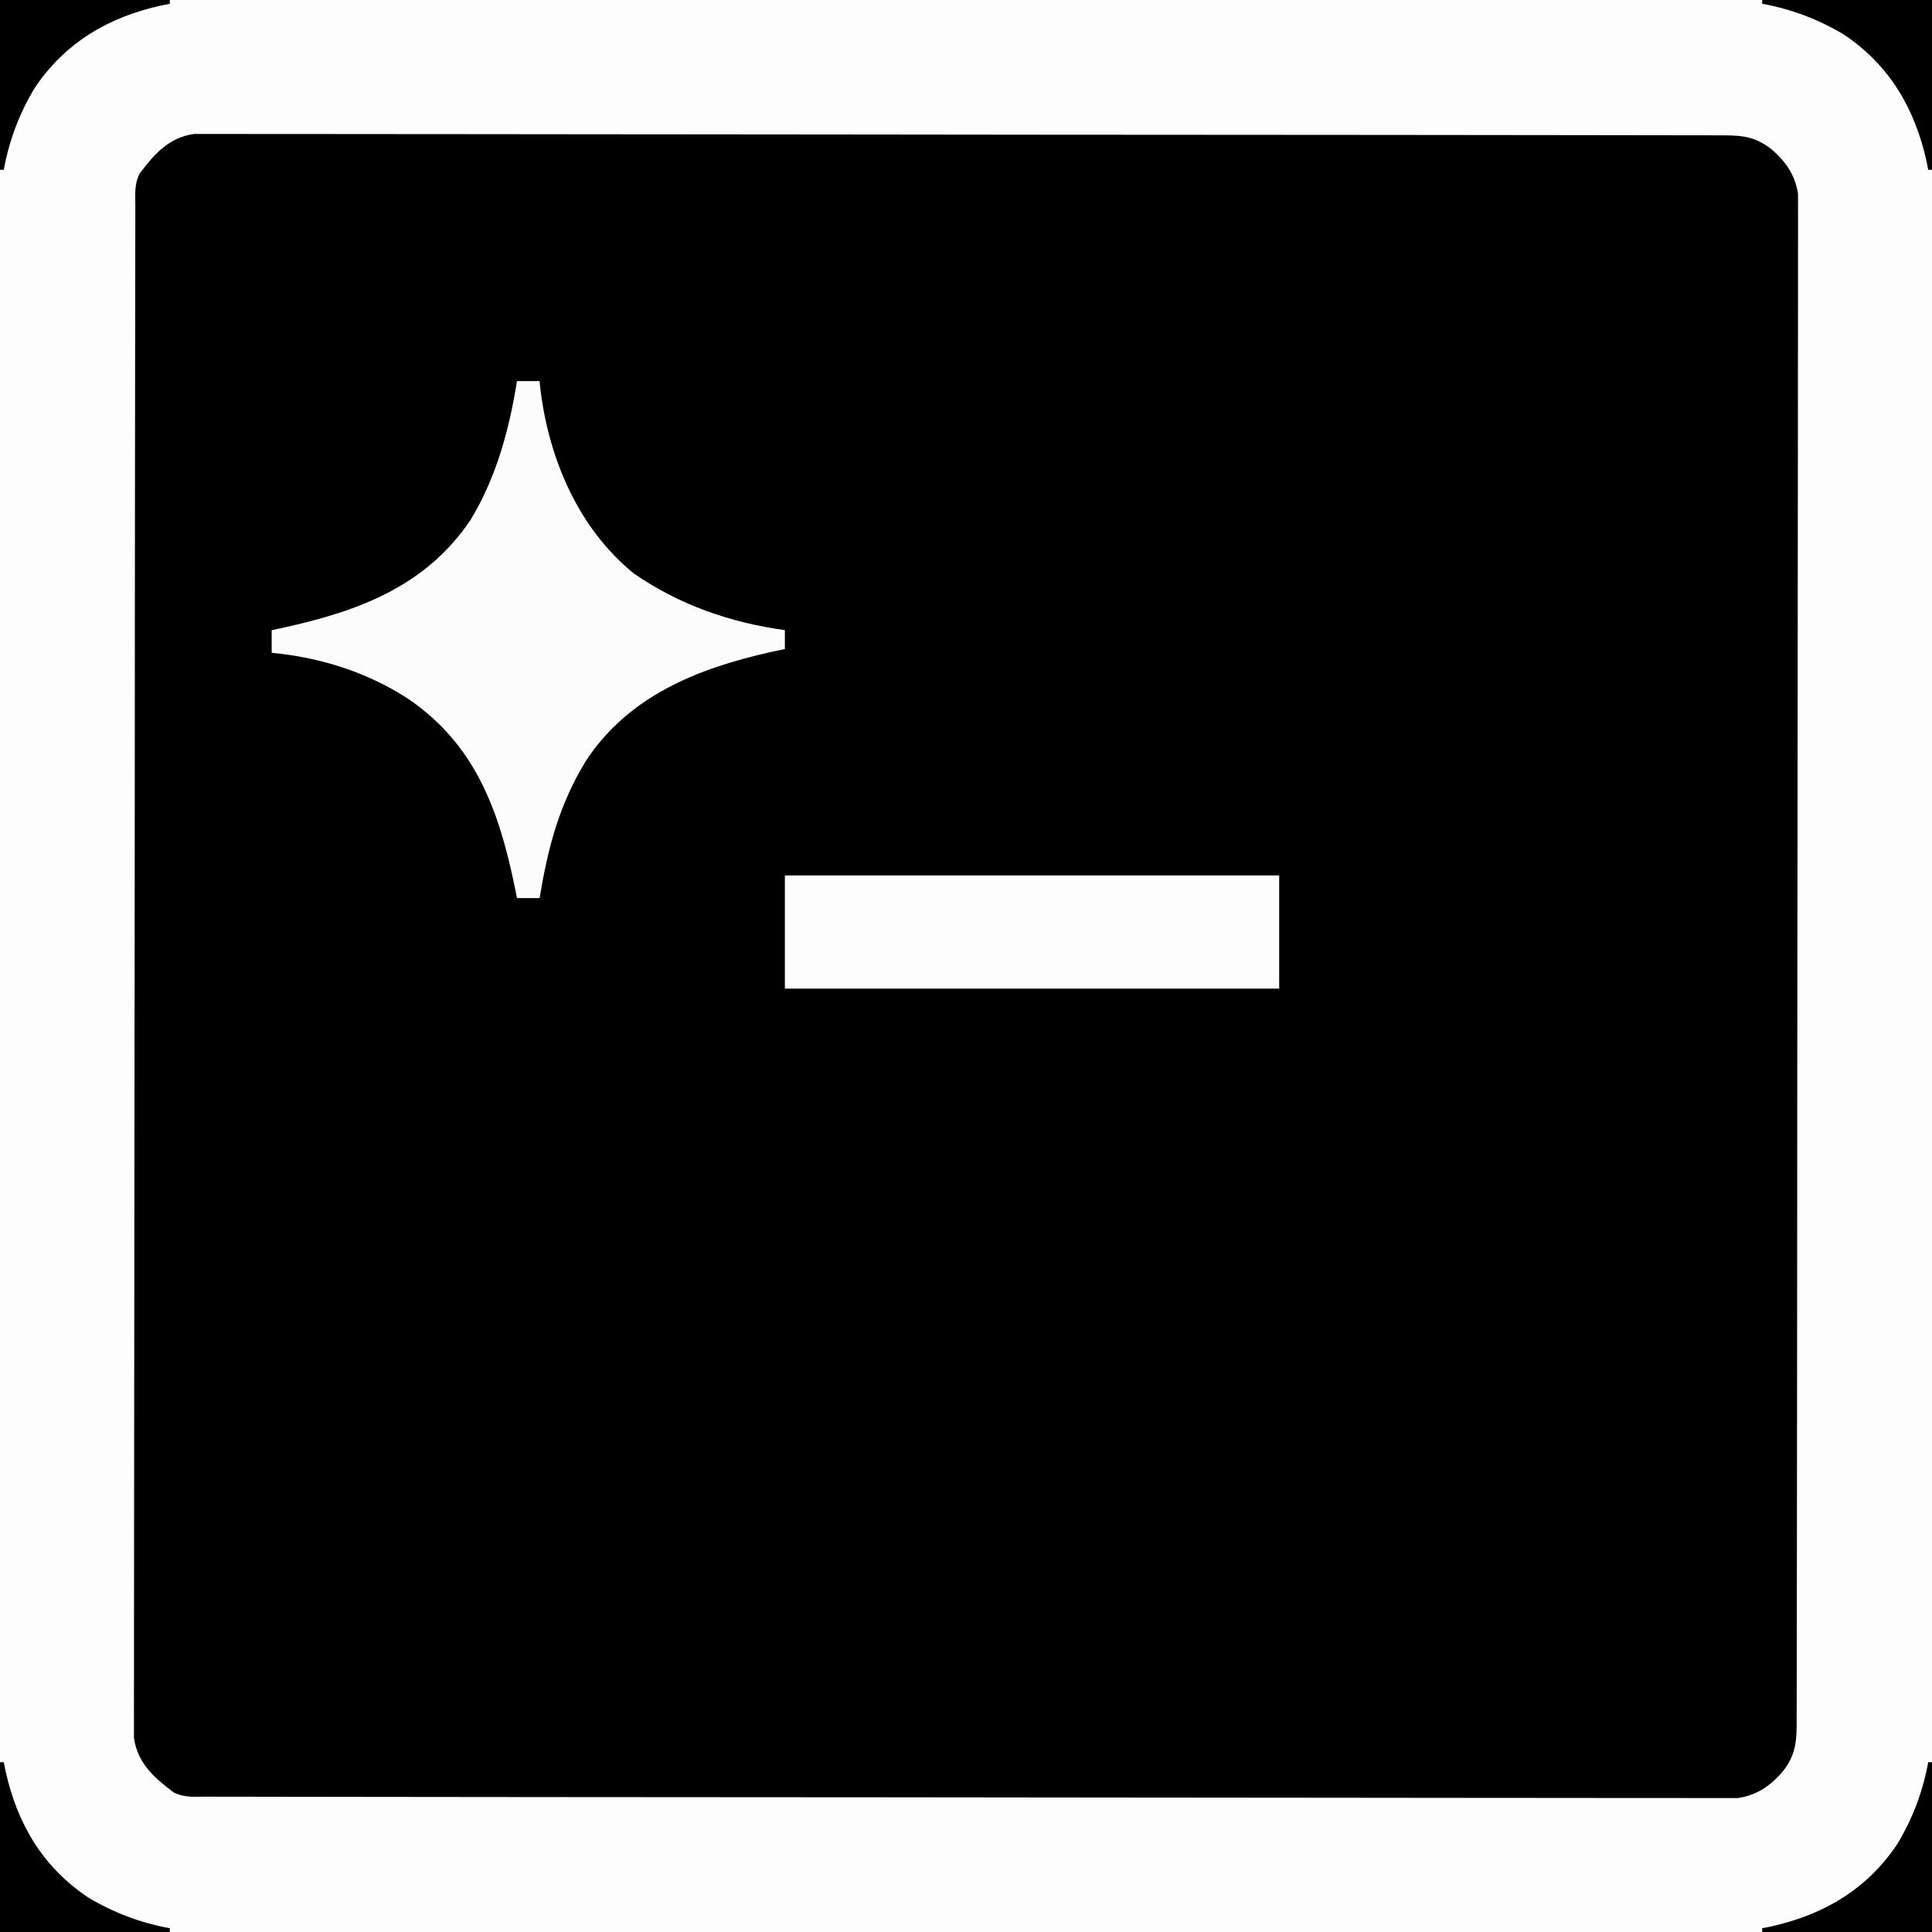
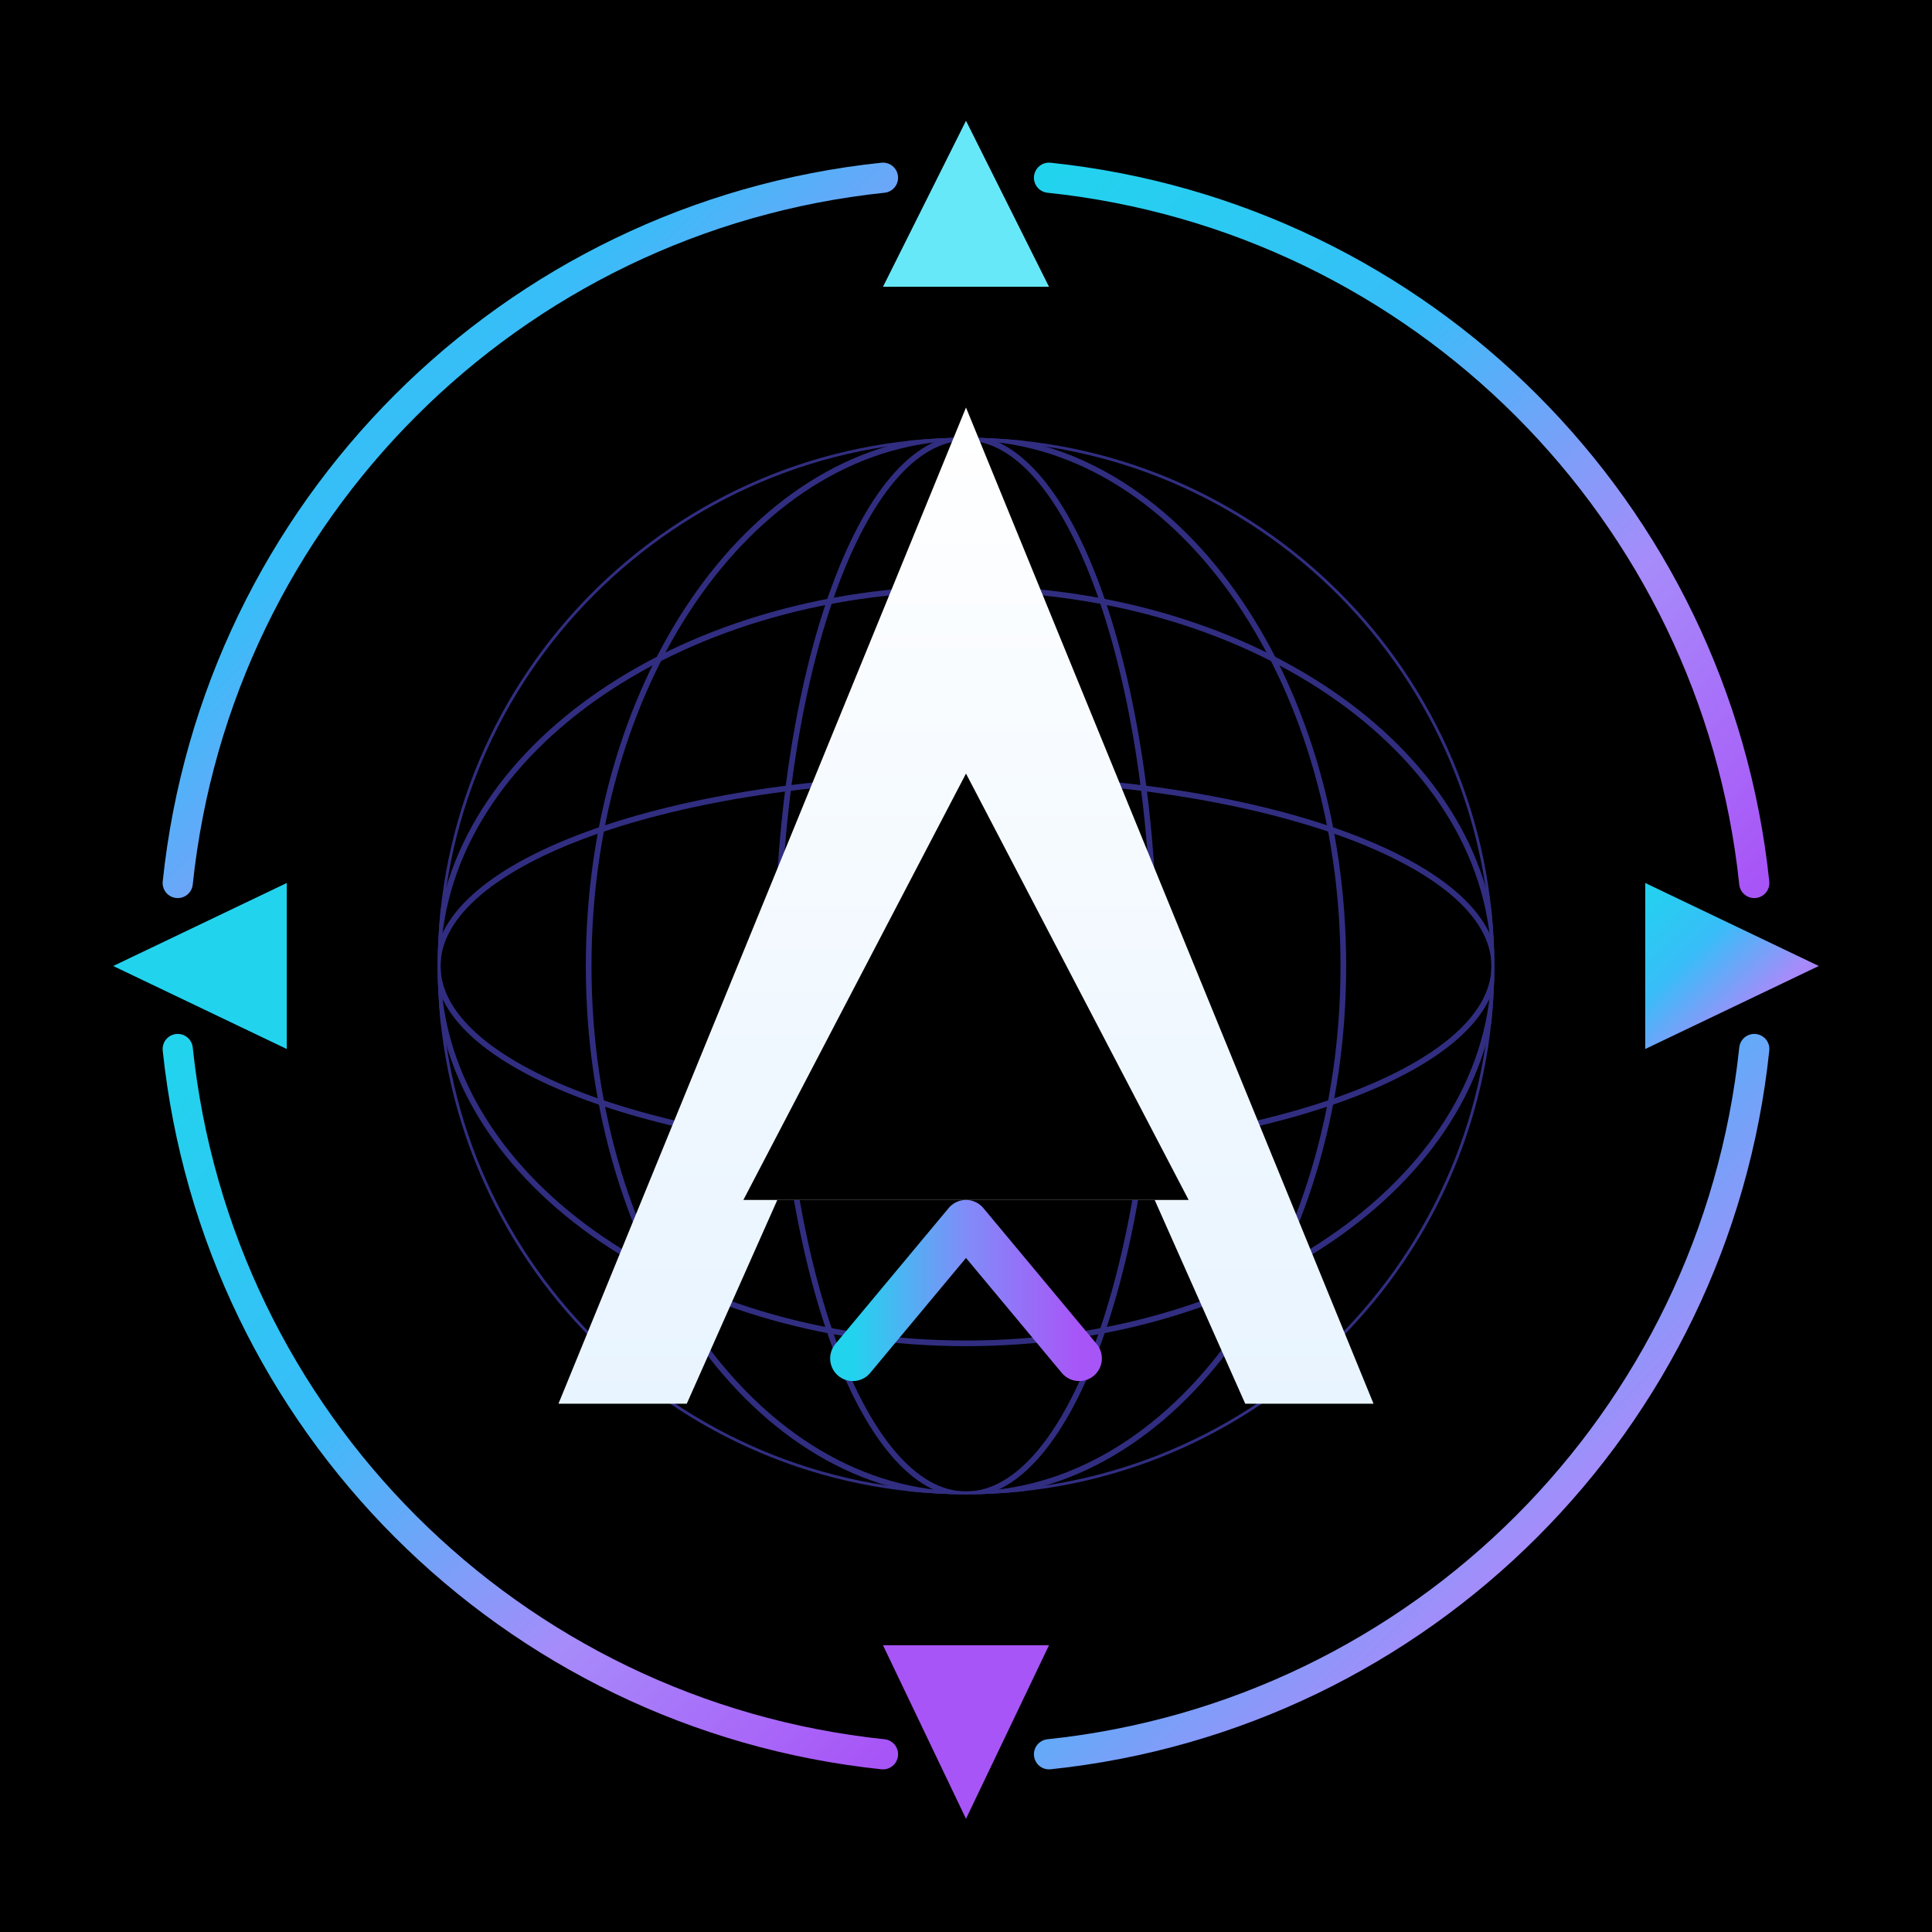
- <svg xmlns="http://www.w3.org/2000/svg" version="1.1" width="512" height="512">
-   <path d="M0 0 C168.96 0 337.92 0 512 0 C512 168.96 512 337.92 512 512 C343.04 512 174.08 512 0 512 C0 343.04 0 174.08 0 0 Z " fill="#000000" transform="translate(0,0)" />
-   <path d="M0 0 C168.96 0 337.92 0 512 0 C512 168.96 512 337.92 512 512 C343.04 512 174.08 512 0 512 C0 343.04 0 174.08 0 0 Z M37 46 C35.542 48.916 35.87 51.468 35.866 54.726 C35.863 55.429 35.861 56.132 35.859 56.856 C35.852 59.235 35.852 61.614 35.853 63.993 C35.85 65.706 35.846 67.42 35.842 69.133 C35.832 73.86 35.828 78.587 35.825 83.314 C35.821 88.405 35.812 93.496 35.803 98.586 C35.783 110.89 35.773 123.193 35.764 135.496 C35.76 141.286 35.755 147.075 35.749 152.864 C35.732 172.1 35.718 191.336 35.711 210.572 C35.709 215.567 35.707 220.561 35.705 225.556 C35.704 226.797 35.704 228.038 35.703 229.317 C35.695 249.437 35.67 269.557 35.637 289.676 C35.604 310.317 35.586 330.958 35.583 351.599 C35.581 363.195 35.572 374.79 35.547 386.385 C35.525 396.258 35.517 406.131 35.526 416.005 C35.531 421.044 35.529 426.084 35.51 431.124 C35.492 435.735 35.493 440.346 35.509 444.958 C35.511 446.628 35.507 448.299 35.495 449.969 C35.48 452.237 35.489 454.503 35.505 456.77 C35.504 458.031 35.503 459.291 35.502 460.59 C36.491 467.36 40.84 471.074 46 475 C48.916 476.458 51.468 476.13 54.726 476.134 C55.78 476.138 55.78 476.138 56.856 476.141 C59.235 476.148 61.614 476.148 63.993 476.147 C65.706 476.15 67.42 476.154 69.133 476.158 C73.86 476.168 78.587 476.172 83.314 476.175 C88.405 476.179 93.496 476.188 98.586 476.197 C110.89 476.217 123.193 476.227 135.496 476.236 C141.286 476.24 147.075 476.245 152.864 476.251 C172.1 476.268 191.336 476.282 210.572 476.289 C215.567 476.291 220.561 476.293 225.556 476.295 C227.418 476.296 227.418 476.296 229.317 476.297 C249.437 476.305 269.557 476.33 289.676 476.363 C310.317 476.396 330.958 476.414 351.599 476.417 C363.195 476.419 374.79 476.428 386.385 476.453 C396.258 476.475 406.131 476.483 416.005 476.474 C421.044 476.469 426.084 476.471 431.124 476.49 C435.735 476.508 440.346 476.507 444.958 476.491 C446.628 476.489 448.299 476.493 449.969 476.505 C452.237 476.52 454.503 476.511 456.77 476.495 C458.031 476.496 459.291 476.497 460.59 476.498 C465.743 475.745 469.553 473.011 472.812 469 C476.218 464.33 476.126 460.786 476.134 455.059 C476.137 454.357 476.139 453.655 476.141 452.932 C476.148 450.569 476.148 448.206 476.147 445.842 C476.15 444.135 476.154 442.429 476.158 440.722 C476.168 436.022 476.172 431.323 476.175 426.623 C476.179 421.558 476.188 416.493 476.197 411.428 C476.217 399.194 476.227 386.96 476.236 374.725 C476.24 368.967 476.245 363.209 476.251 357.451 C476.268 338.316 476.282 319.181 476.289 300.046 C476.291 295.08 476.293 290.114 476.295 285.148 C476.296 283.914 476.296 282.679 476.297 281.408 C476.305 261.398 476.33 241.389 476.363 221.379 C476.396 200.846 476.414 180.314 476.417 159.781 C476.419 148.249 476.428 136.716 476.453 125.183 C476.475 115.365 476.483 105.547 476.474 95.729 C476.469 90.717 476.471 85.706 476.49 80.695 C476.508 76.109 476.507 71.524 476.491 66.938 C476.489 65.277 476.493 63.617 476.505 61.956 C476.52 59.701 476.511 57.448 476.495 55.193 C476.496 53.313 476.496 53.313 476.498 51.395 C475.744 46.251 473.004 42.441 469 39.188 C464.33 35.782 460.786 35.874 455.059 35.866 C454.006 35.862 454.006 35.862 452.932 35.859 C450.569 35.852 448.206 35.852 445.842 35.853 C444.135 35.85 442.429 35.846 440.722 35.842 C436.022 35.832 431.323 35.828 426.623 35.825 C421.558 35.821 416.493 35.812 411.428 35.803 C399.194 35.783 386.96 35.773 374.725 35.764 C368.967 35.76 363.209 35.755 357.451 35.749 C338.316 35.732 319.181 35.718 300.046 35.711 C295.08 35.709 290.114 35.707 285.148 35.705 C283.297 35.704 283.297 35.704 281.408 35.703 C261.398 35.695 241.389 35.67 221.379 35.637 C200.846 35.604 180.314 35.586 159.781 35.583 C148.249 35.581 136.716 35.572 125.183 35.547 C115.365 35.525 105.547 35.517 95.729 35.526 C90.717 35.531 85.706 35.529 80.695 35.51 C76.109 35.492 71.524 35.493 66.938 35.509 C65.277 35.511 63.617 35.507 61.956 35.495 C59.701 35.48 57.448 35.489 55.193 35.505 C53.94 35.504 52.686 35.503 51.395 35.502 C44.635 36.493 40.921 40.847 37 46 Z " fill="#FDFDFD" transform="translate(0,0)" />
-   <path d="M0 0 C1.98 0 3.96 0 6 0 C6.112 1.129 6.112 1.129 6.227 2.281 C8.514 20.758 16.313 39.069 31 51 C43.084 59.324 56.465 63.975 71 66 C71 67.65 71 69.3 71 71 C69.113 71.402 69.113 71.402 67.188 71.812 C47.817 76.159 29.505 83.472 18.219 100.723 C11.132 112.358 8.197 123.735 6 137 C4.02 137 2.04 137 0 137 C-0.17 136.14 -0.34 135.28 -0.516 134.395 C-4.723 113.872 -10.943 96.372 -28.885 84.157 C-39.71 77.117 -52.191 73.208 -65 72 C-65 70.02 -65 68.04 -65 66 C-63.385 65.654 -63.385 65.654 -61.738 65.301 C-41.857 60.917 -24.135 54.33 -12.312 36.812 C-5.485 25.553 -2.054 12.916 0 0 Z " fill="#FCFCFC" transform="translate(137,101)" />
-   <path d="M0 0 C43.23 0 86.46 0 131 0 C131 9.9 131 19.8 131 30 C87.77 30 44.54 30 0 30 C0 20.1 0 10.2 0 0 Z " fill="#FDFDFD" transform="translate(208,232)" />
-   <path d="M0 0 C0.33 0 0.66 0 1 0 C1.147 0.739 1.294 1.477 1.445 2.238 C4.544 16.254 11.255 27.723 23.312 35.812 C30.113 39.889 37.206 42.575 45 44 C45 44.33 45 44.66 45 45 C30.15 45 15.3 45 0 45 C0 30.15 0 15.3 0 0 Z " fill="#000000" transform="translate(0,467)" />
-   <path d="M0 0 C0.33 0 0.66 0 1 0 C1 14.85 1 29.7 1 45 C-13.85 45 -28.7 45 -44 45 C-44 44.67 -44 44.34 -44 44 C-43.261 43.853 -42.523 43.706 -41.762 43.555 C-27.746 40.456 -16.277 33.745 -8.188 21.688 C-4.111 14.887 -1.425 7.794 0 0 Z " fill="#000000" transform="translate(511,467)" />
-   <path d="M0 0 C14.85 0 29.7 0 45 0 C45 14.85 45 29.7 45 45 C44.67 45 44.34 45 44 45 C43.853 44.261 43.706 43.523 43.555 42.762 C40.456 28.746 33.745 17.277 21.688 9.188 C14.887 5.111 7.794 2.425 0 1 C0 0.67 0 0.34 0 0 Z " fill="#000000" transform="translate(467,0)" />
-   <path d="M0 0 C14.85 0 29.7 0 45 0 C45 0.33 45 0.66 45 1 C44.261 1.147 43.523 1.294 42.762 1.445 C28.746 4.544 17.277 11.255 9.188 23.312 C5.111 30.113 2.425 37.206 1 45 C0.67 45 0.34 45 0 45 C0 30.15 0 15.3 0 0 Z " fill="#000000" transform="translate(0,0)" />
+ <svg xmlns="http://www.w3.org/2000/svg" viewBox="0 0 512 512" width="512" height="512">
+   <defs>
+     <linearGradient id="ringGrad" x1="0" y1="0" x2="1" y2="1">
+       <stop offset="0" stop-color="#22d3ee" />
+       <stop offset="0.35" stop-color="#38bdf8" />
+       <stop offset="0.7" stop-color="#a78bfa" />
+       <stop offset="1" stop-color="#a855f7" />
+     </linearGradient>
+     <linearGradient id="chevronGrad" x1="0" y1="0" x2="1" y2="0">
+       <stop offset="0" stop-color="#22d3ee" />
+       <stop offset="0.5" stop-color="#818cf8" />
+       <stop offset="1" stop-color="#a855f7" />
+     </linearGradient>
+     <linearGradient id="aFill" x1="0" y1="0" x2="0" y2="1">
+       <stop offset="0" stop-color="#ffffff" />
+       <stop offset="1" stop-color="#e8f4ff" />
+     </linearGradient>
+     <clipPath id="globeClip">
+       <circle cx="256" cy="256" r="140" />
+     </clipPath>
+   </defs>
+   <rect x="0" y="0" width="512" height="512" fill="#000000" />
+   <g clip-path="url(#globeClip)" stroke="#312e81" stroke-width="1.5" fill="none">
+     <circle cx="256" cy="256" r="140" />
+     <ellipse cx="256" cy="256" rx="100" ry="140" />
+     <ellipse cx="256" cy="256" rx="50" ry="140" />
+     <ellipse cx="256" cy="256" rx="140" ry="100" />
+     <ellipse cx="256" cy="256" rx="140" ry="50" />
+   </g>
+   <g stroke="url(#ringGrad)" stroke-width="8" fill="none" stroke-linecap="round">
+     <path d="M 464.9 278.0 A 210 210 0 0 1 278.0 464.9" />
+     <path d="M 234.0 464.9 A 210 210 0 0 1 47.1 278.0" />
+     <path d="M 47.1 234.0 A 210 210 0 0 1 234.0 47.1" />
+     <path d="M 278.0 47.1 A 210 210 0 0 1 464.9 234.0" />
+   </g>
+   <polygon points="256,32 234,76 278,76" fill="#67e8f9" />
+   <polygon points="482,256 436,234 436,278" fill="url(#ringGrad)" />
+   <polygon points="256,482 234,436 278,436" fill="#a855f7" />
+   <polygon points="30,256 76,234 76,278" fill="#22d3ee" />
+   <path d="M 256 108 L 364 372 L 330 372 L 306 318 L 206 318 L 182 372 L 148 372 Z" fill="url(#aFill)" />
+   <path d="M 256 205 L 315 318 L 197 318 Z" fill="#000000" />
+   <path d="M 226 360 L 256 324 L 286 360" stroke="url(#chevronGrad)" stroke-width="12" stroke-linecap="round" stroke-linejoin="round" fill="none" />
</svg>
